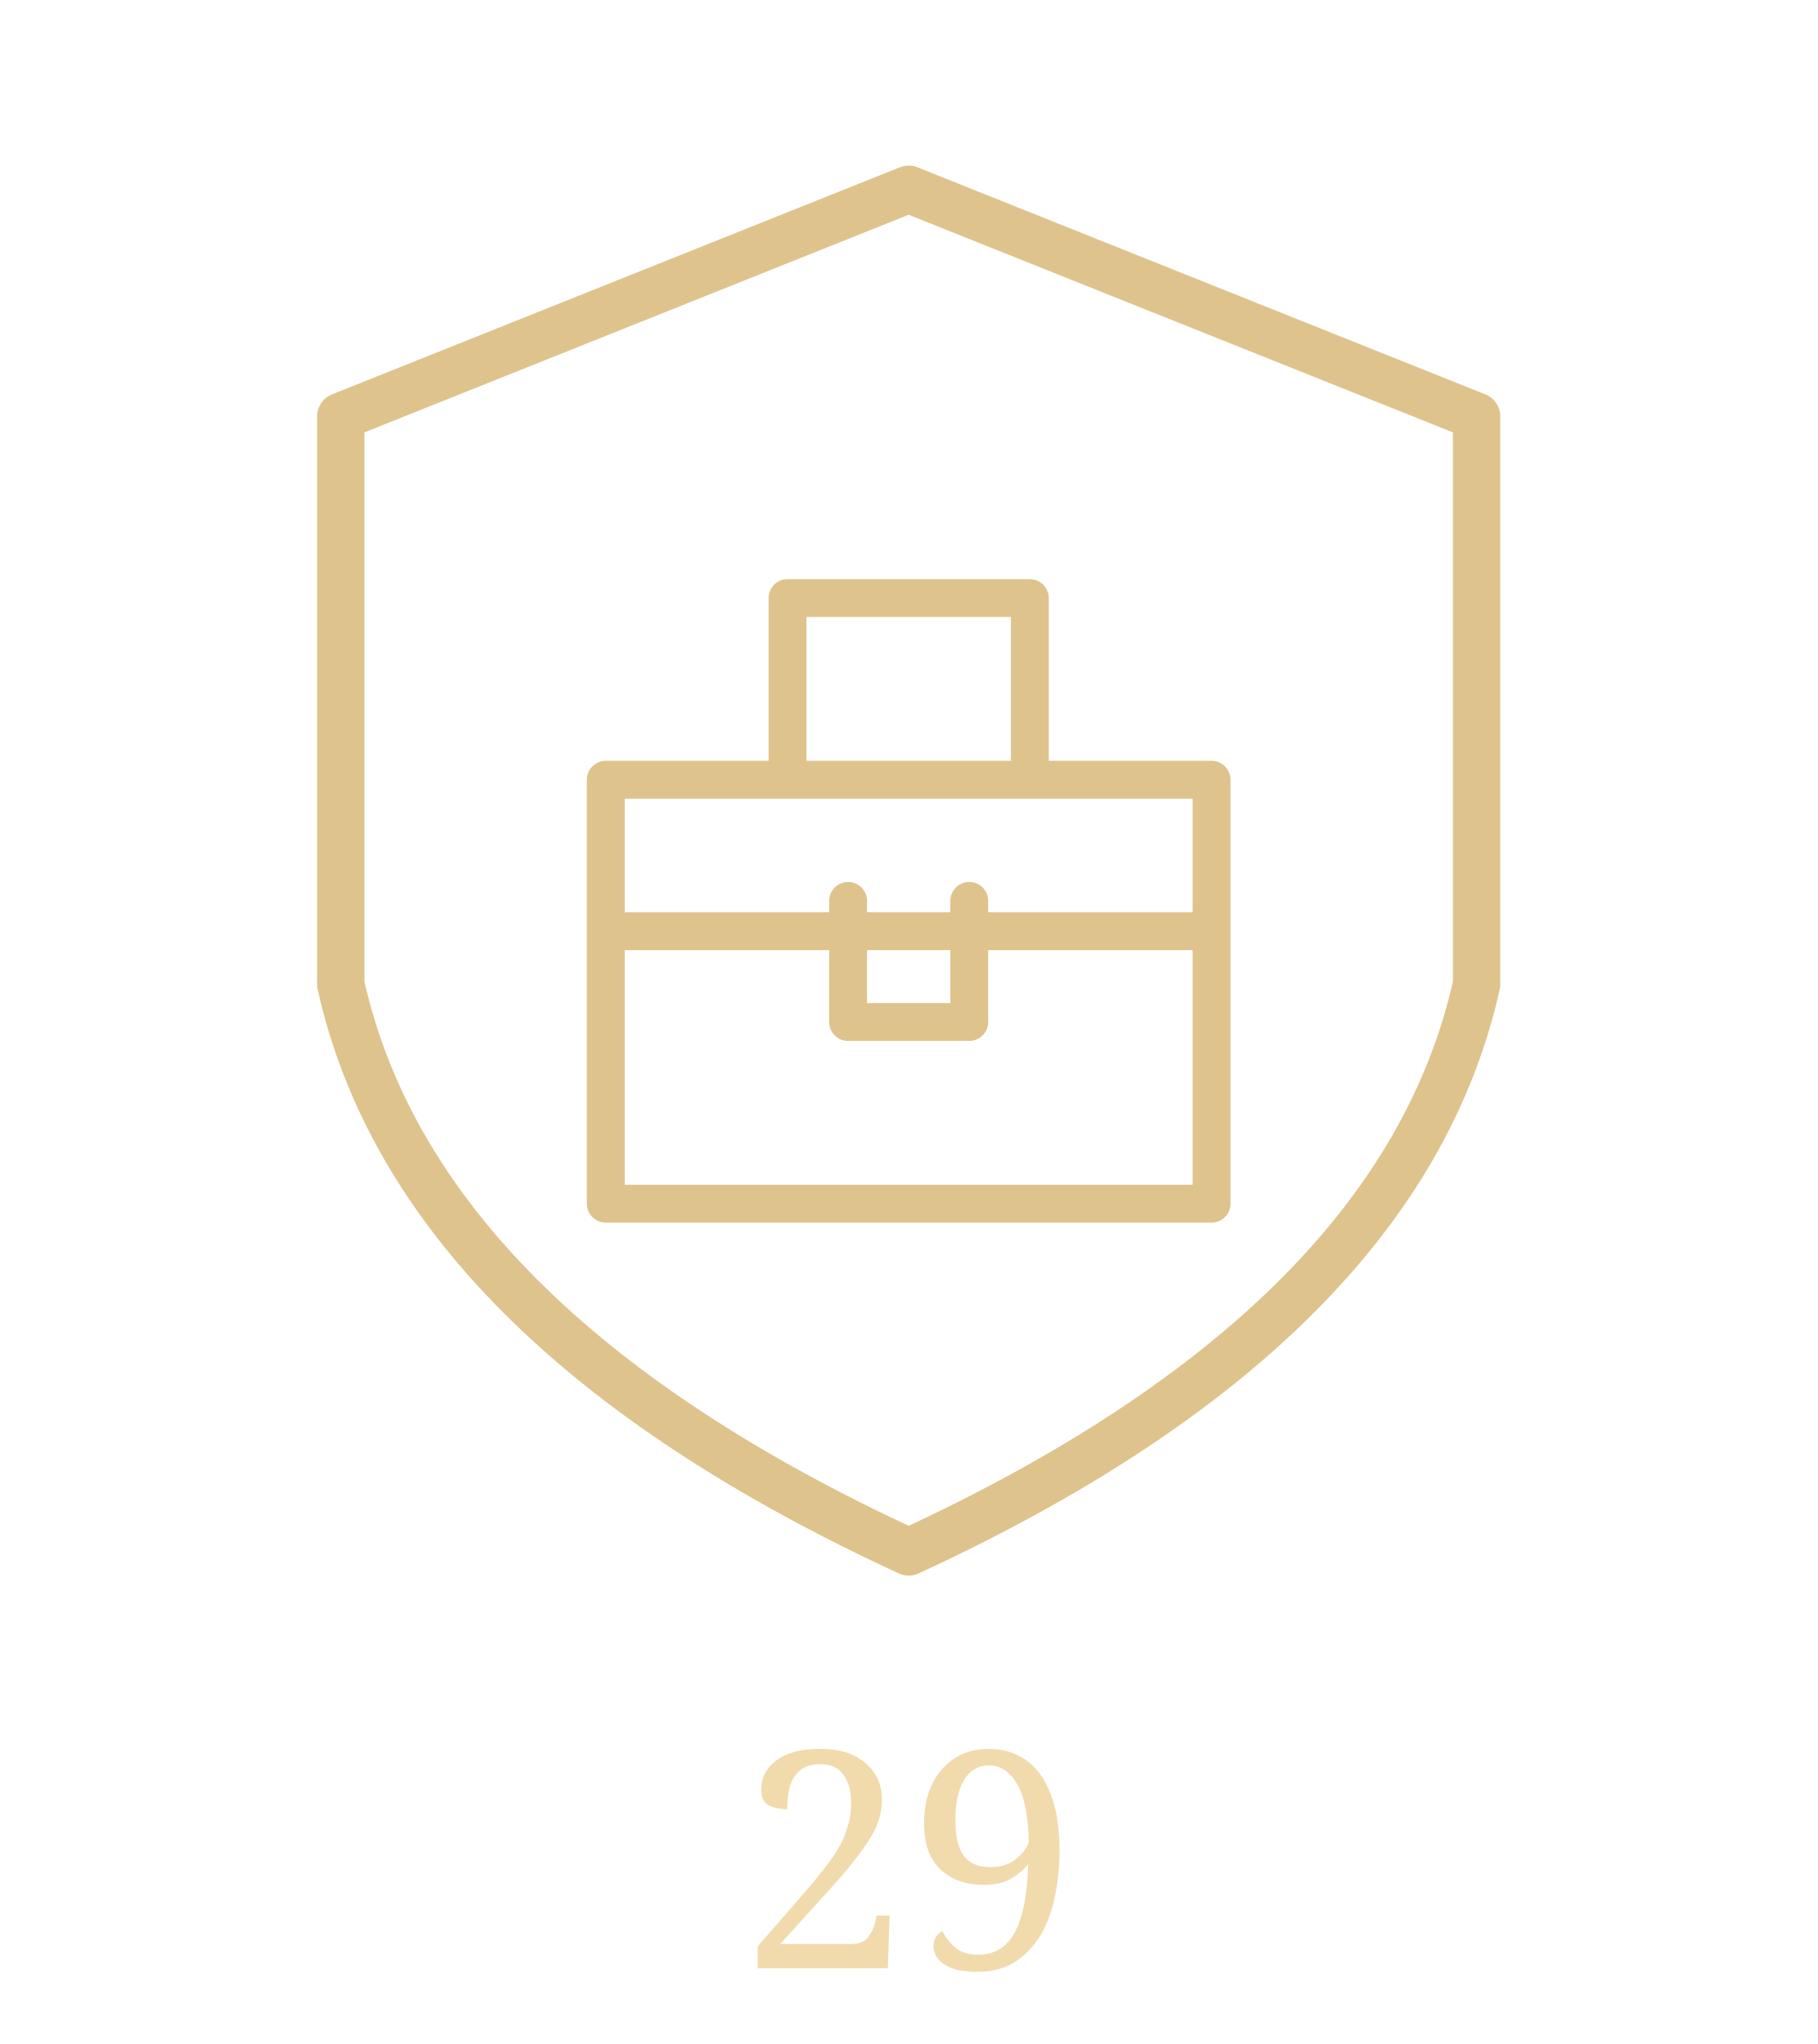
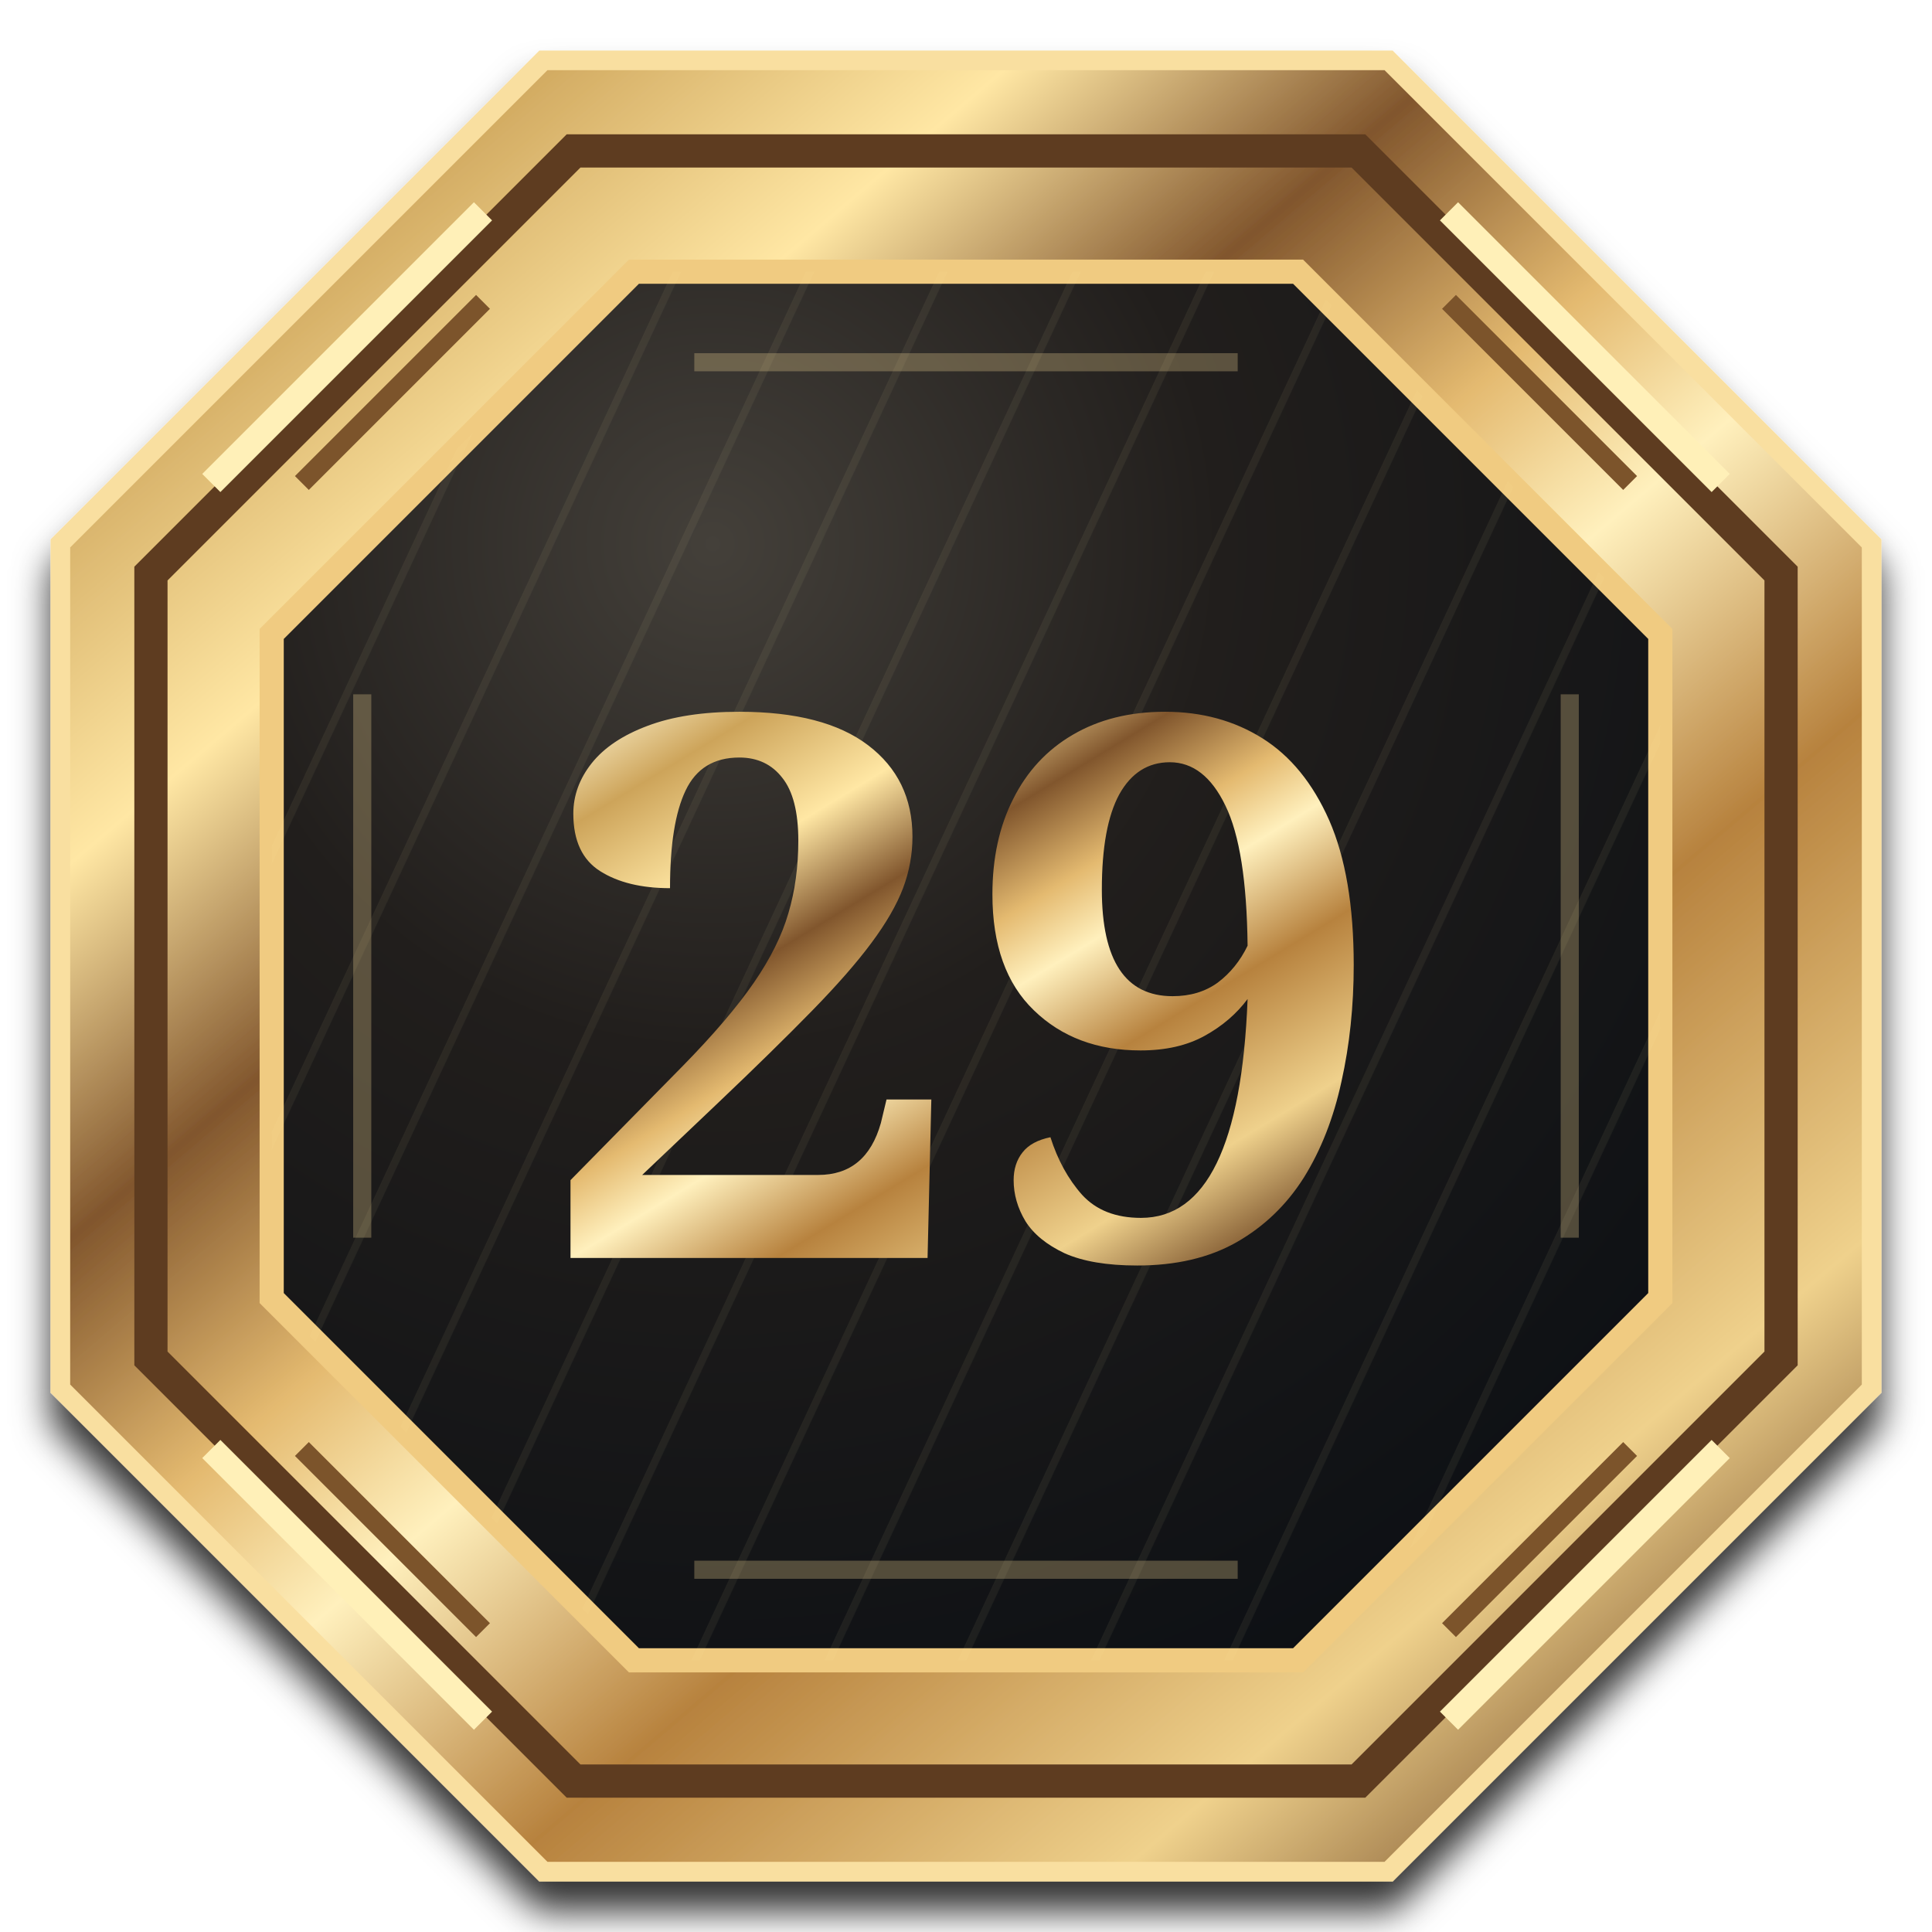
- <svg xmlns="http://www.w3.org/2000/svg" viewBox="0 0 48 54" fill="none" stroke="#dfc38c" stroke-width="1.25" stroke-linecap="round" stroke-linejoin="round">
-   <g transform="translate(4 3)">
-     <path d="M20 2 35 8v15Q33 32 20 38 7 32 5 23V8z" />
-     <g transform="translate(4 4) scale(.8)">
-       <path d="M10 17h20v14H10zM16 17v-6h8v6M10 22h20M18 21v4h4v-4" />
-     </g>
-   </g>
-   <text x="24" y="52" text-anchor="middle" fill="#f1dbac" stroke="none" font-size="8" font-family="Georgia,serif">29</text>
+ <svg xmlns="http://www.w3.org/2000/svg" viewBox="0 0 64 64" data-luxury-seal="true">
+   <defs>
+     <linearGradient id="gold" x1="0" y1="0" x2=".85" y2="1">
+       <stop stop-color="#fff6d3" />
+       <stop offset=".12" stop-color="#cda45a" />
+       <stop offset=".26" stop-color="#ffe7a4" />
+       <stop offset=".38" stop-color="#81562d" />
+       <stop offset=".49" stop-color="#e4ba70" />
+       <stop offset=".57" stop-color="#fff0bd" />
+       <stop offset=".7" stop-color="#b7823e" />
+       <stop offset=".87" stop-color="#efd18c" />
+       <stop offset="1" stop-color="#78502a" />
+     </linearGradient>
+     <radialGradient id="enamel" cx=".32" cy=".2" r=".9">
+       <stop stop-color="#44403a" />
+       <stop offset=".4" stop-color="#211e1c" />
+       <stop offset="1" stop-color="#0d1014" />
+     </radialGradient>
+     <pattern id="brushed" width="4" height="4" patternUnits="userSpaceOnUse" patternTransform="rotate(25)">
+       <path d="M0 0v4" stroke="#fff0b5" stroke-opacity=".06" stroke-width=".5" />
+     </pattern>
+     <filter id="raised">
+       <feDropShadow dx="0" dy="1" stdDeviation=".6" flood-color="#000" flood-opacity=".8" />
+     </filter>
+   </defs>
+   <path d="M18 2h28l16 16v28L46 62H18L2 46V18z" fill="url(#gold)" stroke="#f9dfa0" stroke-width=".65" filter="url(#raised)" />
+   <path d="M19 5h26l14 14v26L45 59H19L5 45V19z" fill="none" stroke="#5e3c20" stroke-width="1.1" />
+   <path d="M21 9h22l12 12v22L43 55H21L9 43V21z" fill="url(#enamel)" stroke="#f0cb81" stroke-width=".8" />
+   <path d="M21 9h22l12 12v22L43 55H21L9 43V21z" fill="url(#brushed)" />
+   <path d="M23 12h18M12 23v18M23 52h18M52 23v18" fill="none" stroke="#ebce92" stroke-opacity=".3" stroke-width=".6" />
+   <path d="M16 7l-9 9m41-9 9 9M7 48l9 9m32 0 9-9" stroke="#fff0b8" stroke-width=".85" />
+   <path d="M16 10l-6 6m38-6 6 6M10 48l6 6m32 0 6-6" stroke="#7c542b" stroke-width=".65" />
+   <text x="32" y="33" text-anchor="middle" dominant-baseline="middle" fill="url(#gold)" font-size="25" font-weight="600" font-family="Georgia,serif">29</text>
</svg>
